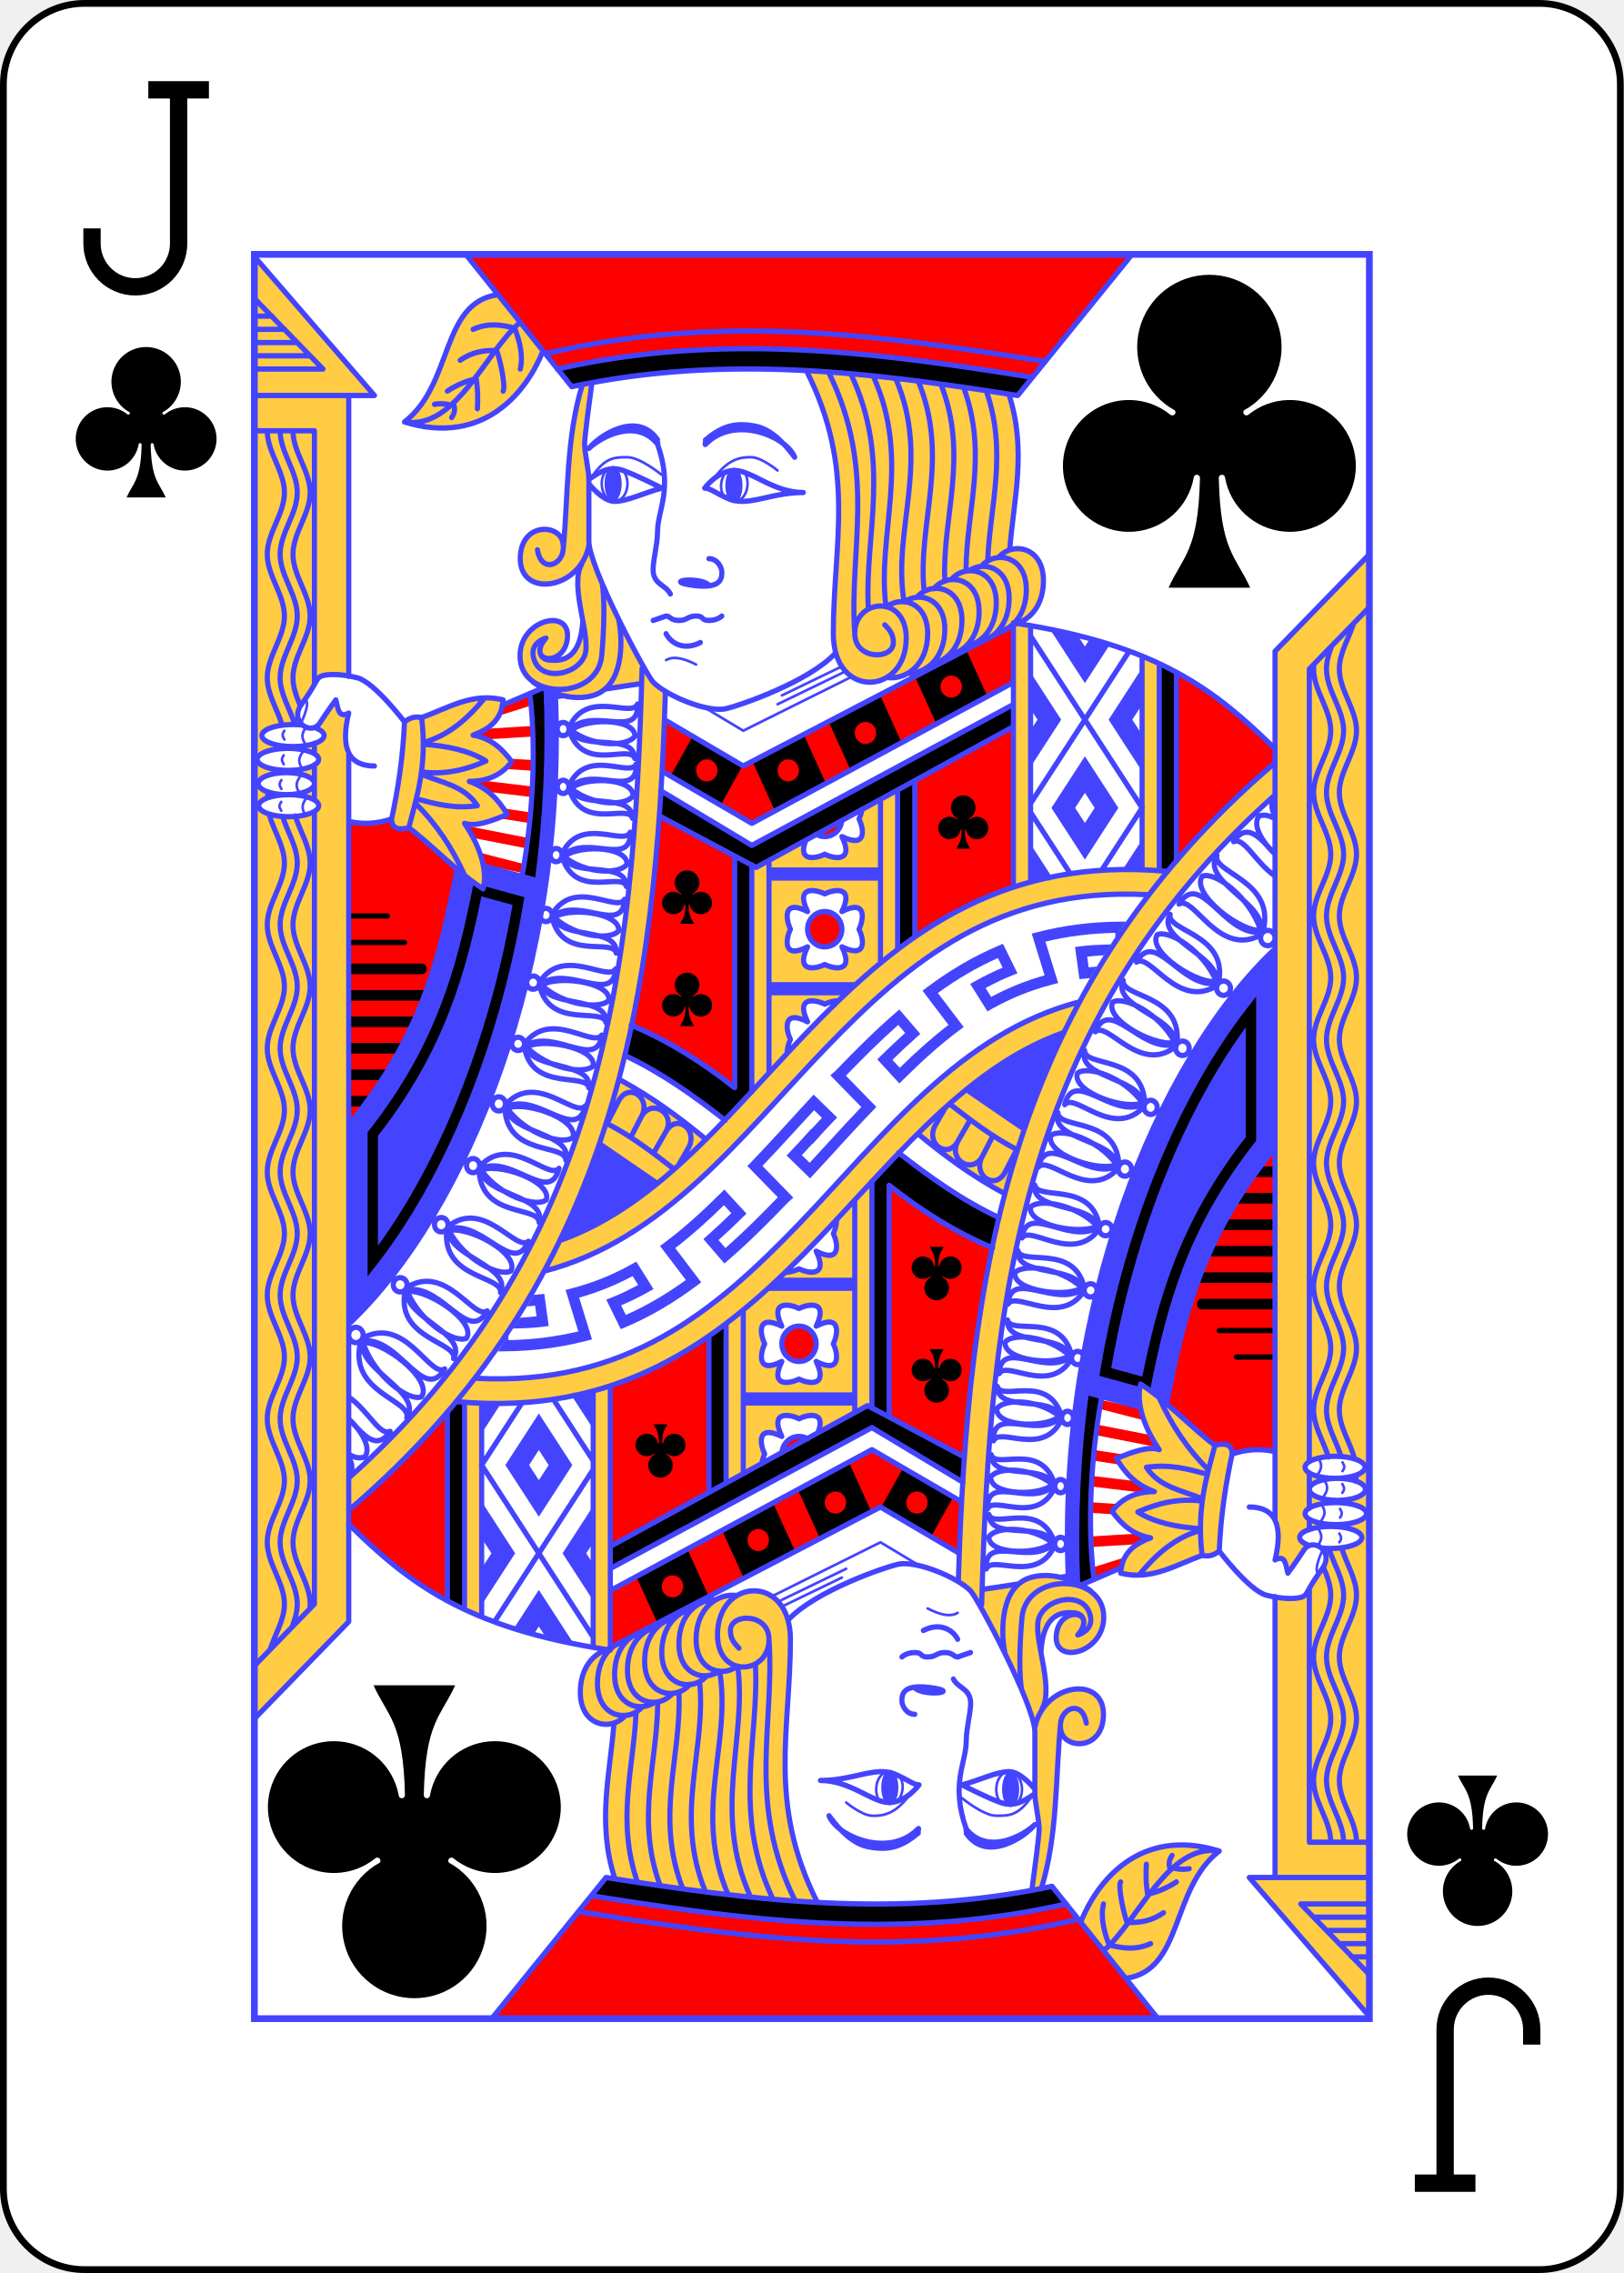
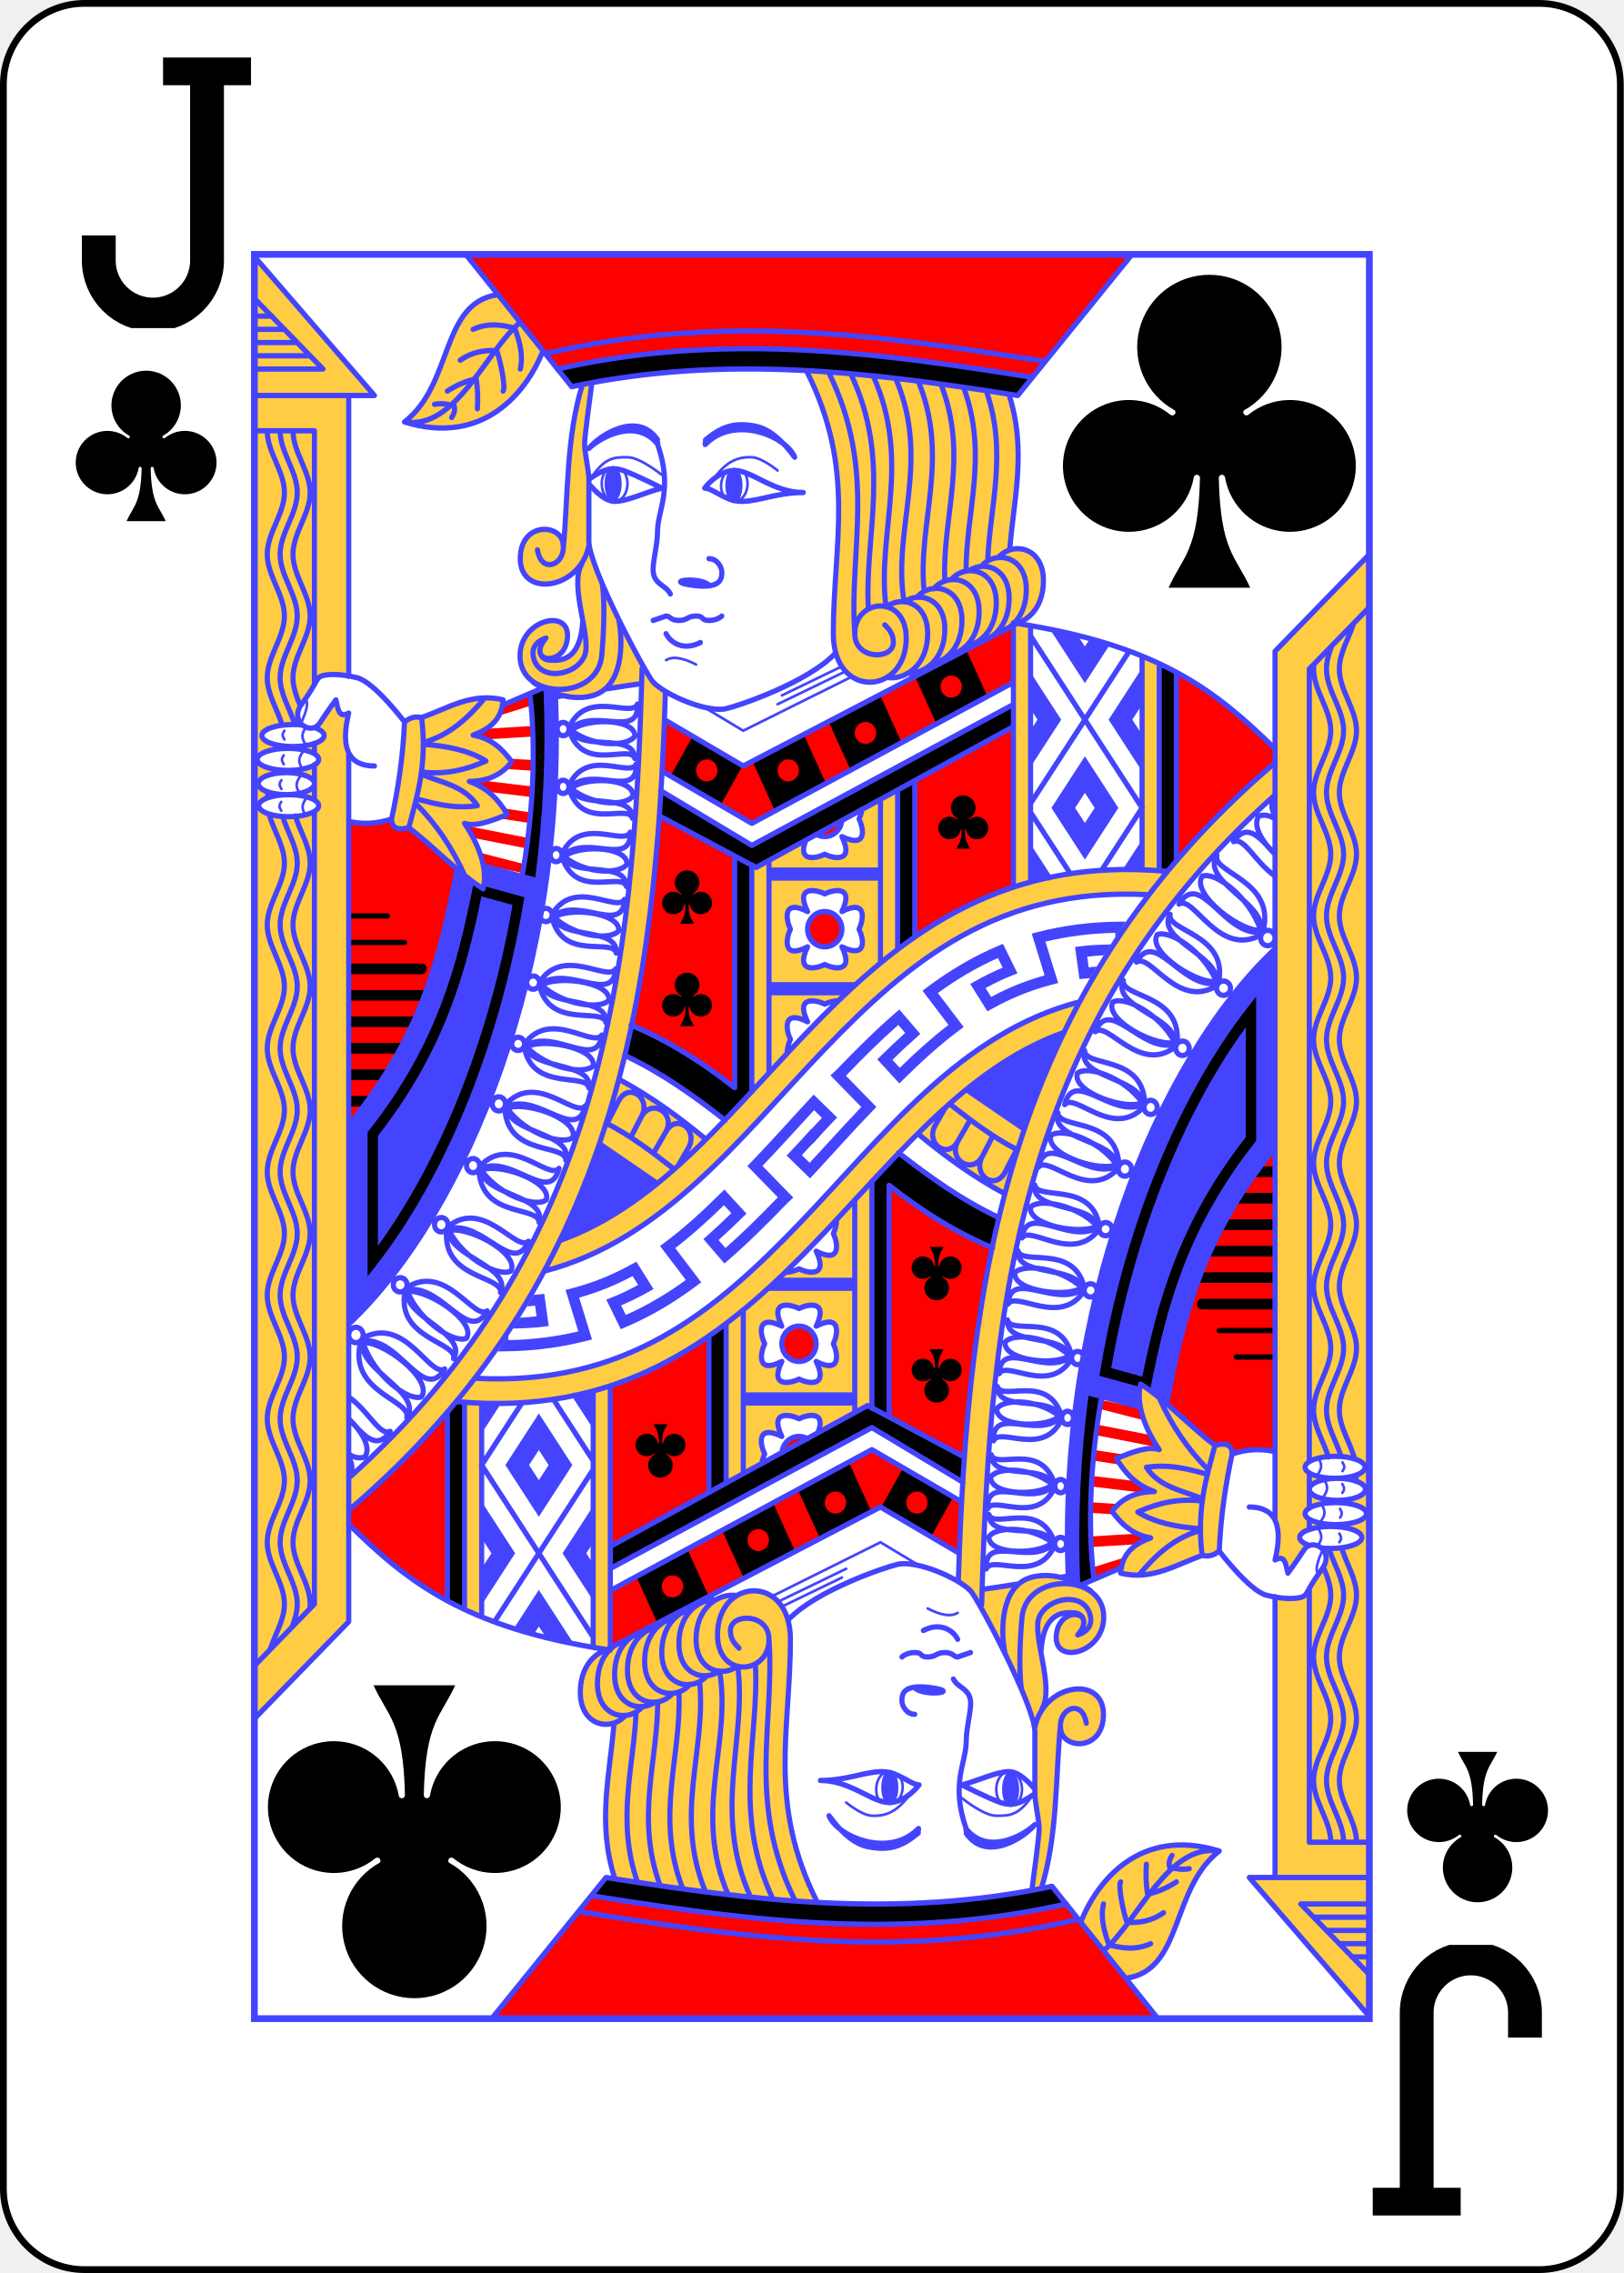
<svg xmlns="http://www.w3.org/2000/svg" xmlns:xlink="http://www.w3.org/1999/xlink" class="card" face="JC" height="3.5in" preserveAspectRatio="none" viewBox="-120 -168 240 336" width="2.5in">
  <defs>
    <symbol id="VCJ" viewBox="-500 -500 1000 1000" preserveAspectRatio="xMinYMid">
-       <path d="M50 -460L250 -460M150 -460L150 250A100 100 0 0 1 -250 250L-250 220" stroke="black" stroke-width="80" stroke-linecap="square" stroke-miterlimit="1.5" fill="none" />
+       <path d="M50 -460L250 -460M150 -460L150 250A100 100 0 0 1 -250 250L-250 220" stroke="black" stroke-width="125" stroke-linecap="square" stroke-miterlimit="1.5" fill="none" />
    </symbol>
    <symbol id="SCJ" viewBox="-600 -600 1200 1200" preserveAspectRatio="xMinYMid">
      <path d="M30 150C35 385 85 400 130 500L-130 500C-85 400 -35 385 -30 150A10 10 0 0 0 -50 150A210 210 0 1 1 -124 -51A10 10 0 0 0 -110 -65A230 230 0 1 1 110 -65A10 10 0 0 0 124 -51A210 210 0 1 1 50 150A10 10 0 0 0 30 150Z" fill="black" />
    </symbol>
    <symbol id="CJ6" preserveAspectRatio="none" viewBox="0 0 1300 2000">
      <path stroke="#44F" stroke-linecap="round" stroke-linejoin="round" stroke-width="3" fill="none" d="M524.942,513.716 570,540 696.329,478.873M61.132,535.04C54.179,543.563 55,548.227 59.572,555.454M57.437,562.749c-6.953,8.523 -6.132,13.187 -1.559,20.414M54.358,590.664c-6.953,8.523 -6.132,13.187 -1.559,20.414M61.337,615.5c-6.953,8.523 -6.132,13.187 -1.559,20.414M35,540c-3.989,5.328 -1.136,7.235 0,10M34.179,567.915c-3.989,5.328 -1.136,7.235 0,10M31.511,596.034c-3.989,5.328 -1.136,7.235 0,10M31.305,620.665c-3.989,5.328 -1.136,7.235 0,10M60,505c5,5 -5,25 -5,25M395,250c15,-20 25,-20 40,-20 15,0 40,20 40,20M535,255c15,-20 27.855,-25.694 45,-25 12.009,0.486 30,15 30,15M430.149,245.272C433.131,248.928 435,254.173 435,260c0,11.046 -6.716,20 -15,20 -8.284,0 -15,-8.954 -15,-20 0,-6.19 2.109,-11.724 5.422,-15.392M573.022,250.068C574.281,252.994 575,256.385 575,260c0,11.046 -6.716,20 -15,20 -8.284,0 -15.871,-6.052 -15.871,-17.097 0,-6.372 2.235,-12.048 5.717,-15.711M610,510l78.911,-37.135M615,500l69.819,-32.856M480,460c10.058,-6.049 25,0 35,5" />
      <use xlink:href="#SCJ" height="75" width="75" transform="translate(504,728)scale(1,0.972)rotate(0)translate(-37,-37)" />
      <use xlink:href="#SCJ" height="75" width="75" transform="translate(504,844)scale(1,0.972)rotate(0)translate(-37,-37)" />
      <use xlink:href="#SCJ" height="75" width="75" transform="translate(826,643)scale(1,0.972)rotate(0)translate(-37,-37)" />
    </symbol>
    <symbol id="CJ5" preserveAspectRatio="none" viewBox="0 0 1300 2000">
      <path stroke="#44F" stroke-linecap="round" stroke-linejoin="round" stroke-width="6" fill="none" d="M921.558,121.325l-25.06,-3.831C790.986,101.362 682.195,86.319 569.248,86.885 501.48,87.224 432.215,93.183 361.268,107.896l-22.184,4.6M425,415c5,25 5,75 -30,85 -35,10 -70,-15 -70,-15M110,478.448V160M7.4505806e-8,1660 110,1550V565.476M109.952,1423.791C424.079,1162.69 468.218,839.167 479.238,495.464M355.727,1118.101C598.778,1034.369 691.652,666.23 1063.973,699.43M337.798,1152.659C477.381,1117.627 566.804,1000.211 664.916,900.932 763.64,801.032 867.291,716.741 1042.07,725.935M452.012,469.223C442.44,813.792 407.376,1129.21 110,1387.2M1075,473.933v213.595M1055,464.08V698.413M1035,455.46V697.397M905,420.772V711.33M885,417.693V717.28M888.351,418.243C1053.687,443.043 1120.384,493.996 1190.053,560.563M411.109,985.253c28.188,14.13 52.952,32.587 77.586,51.208M425.075,935.134c39.019,20.444 70.871,43.709 100.957,67.668M431.664,907.977c43.893,20.069 81.163,46.299 117.275,73.608M439.2,873.673c45.425,18.698 84.554,43.2 120.342,70.782M475.757,586.08 580,645 885.052,485.211M473.693,607.988 580,670 885.077,510.198M472.061,636.489 585,695 884.973,535.337M560,682.157V944.565M580,692.027V949.354M600,686.947V927.439M730,617.816V803.492M750,607.245v180.717M770,596.88v176.713M478.285,527.592 570,580 889.196,418.274M685,765a20,20 0 0 0 -20,-20 20,20 0 0 0 -20,20 20,20 0 0 0 20,20 20,20 0 0 0 20,-20v0M645,745c-15,-30 10,-25 20,-20 10,-5 35,-10 20,20 30,-15 25,10 20,20 5,10 10.599,34.355 -20,20 15,30 -10,25 -20,20 -10,5 -35,10 -20,-20 -30,15 -25,-10 -20,-20 -5,-10 -10,-35 20,-20v0M621.222,904.551C621.281,899.512 623.141,893.719 625,890c-5,-10 -10,-35 20,-20 -15,-30 10,-25 20,-20 3.933,-1.966 10.186,-3.933 15.413,-3.77M654.932,657.285C657.889,659.011 661.329,660 665,660c10.345,0 18.856,-7.855 19.894,-17.926M708.47,629.032C707.858,633.057 706.429,637.142 705,640c5,10 10.599,34.355 -20,20 15,30 -10,25 -20,20 -9.483,4.741 -32.455,9.483 -22.013,-15.623M402.493,1008.329l67.145,44.763M905.363,433.044l129.765,194.647M1035.361,626.959l-47.642,71.463M905.819,633.729l45.682,68.523M1019.995,450.008C981.781,507.328 942.838,565.743 905.982,621.026M905.55,674.789l21.318,31.977M1016.166,697.213 1035,668.963M438.925,1000.675l12.606,-23.725c12.105,-20.216 39.571,-3.424 28.547,17.131l-14.461,24.478M480.078,994.081c12.105,-20.216 37.365,-2.357 26.341,18.198l-12.107,20.494M411.109,985.253l14.081,-26.502c12.105,-20.216 37.365,-2.356 26.341,18.198M70,487.069V200H1.1920929e-6M70,566.092V554.187M70,618.432V578.407M-1.4901161e-7,1600 70,1530V631.363M2.9802322e-7,160H140L0,2.5M0,130H80L-1.1920929e-6,50M315,895a7.5,7.5 0 0 1 -7.5,7.5 7.5,7.5 0 0 1 -7.5,-7.5 7.5,7.5 0 0 1 7.5,-7.5 7.5,7.5 0 0 1 7.5,7.5v0M315,895c30,-40 80,5 90,-10M315,900c9.92,49.006 72.409,27.159 75,45M317.967,896.204C350.854,878.304 400,925 405,885M390,945C395,915 323.67,924.636 317.582,898.758 342.271,923.29 385,930 395,920M395,920c4.031,-20.98 -63.401,-33.217 -80,-20M332.448,825.126a7.46,7.5 0 0 1 -7.022,7.916 7.46,7.5 0 0 1 -7.874,-7.059 7.46,7.5 0 0 1 7.022,-7.916 7.46,7.5 0 0 1 7.874,7.059v0M332.448,825.126C359.967,783.477 412.179,825.547 421.257,810M332.732,830.118c12.637,48.359 73.452,22.978 77.039,40.641M335.463,826.158C367.105,806.409 418.565,850.22 421.257,810M409.771,870.759c3.26,-30.237 -67.029,-16.541 -74.545,-42.029 25.912,23.081 68.727,27.339 78.089,16.784M413.316,845.514c2.811,-21.176 -64.85,-29.54 -80.583,-15.396M347.101,748.305a7.124,7.5 0 0 1 -6.53,8.077 7.124,7.5 0 0 1 -7.673,-6.874 7.124,7.5 0 0 1 6.53,-8.077 7.124,7.5 0 0 1 7.673,6.874v0M347.101,748.305c25.358,-42.277 76.13,-1.433 84.456,-17.186M347.482,753.289c13.127,48.052 70.631,21.264 74.443,38.839M350.003,749.266c29.776,-20.479 79.868,22.124 81.555,-18.148M421.926,792.128c2.449,-30.304 -64.357,-14.978 -72.093,-40.284 25.246,22.473 66.216,25.734 74.922,14.964M424.755,766.808c2.218,-21.236 -62.563,-28.025 -77.273,-13.519M358.61,679.76a6.852,7.5 0 0 1 -5.624,8.638 6.852,7.5 0 0 1 -7.892,-6.155 6.852,7.5 0 0 1 5.624,-8.638 6.852,7.5 0 0 1 7.892,6.155v0M358.61,679.76C379.592,635.345 431.45,671.448 438.192,655M359.366,684.691c16.35,46.688 69.351,14.799 74.384,31.965M361.466,680.455C388.391,657.359 439.736,695.276 438.192,655M433.751,716.655c-0.032,-30.414 -62.847,-9.104 -72.245,-33.617 25.956,20.107 65.471,19.651 72.969,8.134M434.475,691.172c0.459,-21.358 -62.151,-22.264 -75.108,-6.482M366.668,602.411a6.762,7.5 0 0 1 -5.549,8.638 6.762,7.5 0 0 1 -7.788,-6.155 6.762,7.5 0 0 1 5.549,-8.638 6.762,7.5 0 0 1 7.788,6.155v0M366.668,602.411c20.705,-44.414 71.877,-8.311 78.53,-24.76M367.415,607.342c16.134,46.688 68.434,14.799 73.4,31.965M369.486,603.107c26.57,-23.096 77.235,14.821 75.712,-25.455M440.815,639.307c-0.031,-30.414 -62.016,-9.104 -71.29,-33.617 25.613,20.107 64.605,19.651 72.004,8.134M441.53,613.824c0.453,-21.358 -61.329,-22.264 -74.115,-6.482M366.798,536.693a6.924,7.5 0 0 1 -5.482,8.789 6.924,7.5 0 0 1 -8.114,-5.938 6.924,7.5 0 0 1 5.482,-8.789 6.924,7.5 0 0 1 8.114,5.938v0M366.798,536.693c20.172,-44.973 73.387,-10.296 79.819,-26.923M367.675,541.602c17.59,46.227 70.395,12.902 75.874,29.925M369.698,537.311c26.667,-23.823 79.405,12.68 76.918,-27.541M443.549,571.527c-0.732,-30.403 -63.693,-7.386 -73.751,-31.635 26.682,19.392 66.587,17.859 73.896,6.14M443.694,546.033c-0.028,-21.364 -63.293,-20.561 -76.019,-4.43M292.672,964.013a7.73,8.033 0 0 1 -8.614,6.994 7.73,8.033 0 0 1 -6.73,-8.952 7.73,8.033 0 0 1 8.614,-6.994 7.73,8.033 0 0 1 6.73,8.952v0M292.672,964.013c35.714,-38.606 81.208,15.762 93.322,1.121M292.044,969.328c3.99,53.393 70.658,38.328 71.067,57.632M295.556,965.68c35.891,-14.734 80.297,41.325 90.438,-0.546M363.111,1026.96c8.884,-31.239 -65.294,-30.31 -68.269,-58.615 22.173,29.303 65.039,42.016 76.525,32.691M371.367,1001.036c6.76,-21.777 -60.682,-43.591 -79.323,-31.708M262.606,1034.063a7.673,8.013 0 0 1 -8.611,6.894 7.673,8.013 0 0 1 -6.601,-8.994 7.673,8.013 0 0 1 8.611,-6.894 7.673,8.013 0 0 1 6.601,8.994v0M262.606,1034.063c35.786,-38.169 80.465,16.492 92.617,2.003M261.936,1039.359c3.494,53.295 69.797,38.901 70.034,58.16M265.454,1035.753c35.752,-14.356 79.338,41.981 89.769,0.313M331.971,1097.518c9.091,-31.076 -64.543,-30.852 -67.249,-59.113 21.752,29.439 64.188,42.526 75.67,33.333M340.392,1071.738c6.9,-21.658 -59.849,-44.056 -78.455,-32.38M225.491,1102.246a7.898,8.152 0 0 1 -9.769,5.591 7.898,8.152 0 0 1 -5.417,-10.083 7.898,8.152 0 0 1 9.769,-5.591 7.898,8.152 0 0 1 5.417,10.082v0M225.491,1102.246c41.975,-32.813 79.539,29.179 94.014,16.5M224.041,1107.47c-4.174,54.177 65.425,50.06 62.873,69.478M228.146,1104.392c38.486,-8.856 74.694,54.653 91.36,14.353M286.914,1176.948c13.765,-29.85 -61.243,-41.14 -59.898,-70.002 17.877,33.026 59.188,52.832 72.213,45.377M299.228,1152.323c10.167,-20.715 -54.549,-53.693 -75.187,-44.852M177.494,1171.167a8.084,8.122 0 0 1 -10.525,4.484 8.084,8.122 0 0 1 -4.463,-10.574 8.084,8.122 0 0 1 10.525,-4.484 8.084,8.122 0 0 1 4.463,10.574v0M177.494,1171.167c46.141,-27.976 77.917,37.499 93.971,26.5M175.474,1176.186c-9.891,53.225 61.377,56.663 56.757,75.625M179.973,1173.58c40.094,-4.617 70.332,62.213 91.492,24.087M232.231,1251.811c17.119,-28.087 -58.05,-47.373 -53.675,-75.823 14.756,34.651 54.74,58.735 68.774,52.755M247.329,1228.744c12.506,-19.426 -49.929,-59.087 -71.856,-52.557M126.003,1228.766a8.414,8.715 0 0 1 -11.224,4.094 8.414,8.715 0 0 1 -3.952,-11.625 8.414,8.715 0 0 1 11.224,-4.093 8.414,8.715 0 0 1 3.952,11.625v0M126.003,1228.766c49.745,-26.853 78.519,45.407 95.909,34.709M123.579,1234.005c-13.721,56.334 60.095,64.816 54.068,84.812M128.422,1231.516c41.952,-2.244 69.039,71.364 93.49,31.959M177.647,1318.817c19.603,-28.926 -57.24,-54.644 -50.853,-84.816 13.087,38.103 53.066,66.588 68.032,61.13M194.826,1295.13c14.25,-19.961 -48.045,-66.641 -71.247,-61.125M110.323,1212.531C248.864,1085.094 364.673,805.728 350.93,497.689M128.501,1363.393C136.699,1353.801 126.187,1335.136 110,1320M110,1360c7.738,5.039 13.609,4.707 18.501,3.393M110,1385c5.306,-6.524 4.355,-12.857 1.003,-19.872M110,1320c17.689,18.562 31.778,36.964 48.471,14.665M110.704,1295.793c22.171,15.196 35.716,44.344 47.538,38.425M110.313,986.836C198.985,880.847 217.434,789.003 236.453,697.044M15,200c0,24.267 20,45.733 20,70 0,24.267 -20,45.733 -20,70M17.257,634.906C22.489,653.366 35,670.807 35,690c0,24.267 -20,45.733 -20,70M16.199,609.324c-0.448,2.082 -0.786,4.178 -0.988,6.295M15,340c0,24.267 20,45.733 20,70 0,24.267 -20,45.733 -20,70 0,18.667 11.834,35.676 17.296,53.577M15,760c0,24.267 20,45.733 20,70 0,24.267 -20,45.733 -20,70 0,24.267 20,45.733 20,70 0,24.267 -20,45.733 -20,70 0,24.267 20,45.733 20,70 0,24.267 -20,45.733 -20,70 0,24.267 20,45.733 20,70 0,24.267 -20,45.733 -20,70 0,24.267 20,45.733 20,70 0,24.267 -20,45.733 -20,70 0,24.267 20,45.733 20,70 0,17.992 -10.994,34.445 -16.68,51.641M30,200c0,24.267 20,45.733 20,70 0,24.267 -20,45.733 -20,70M33.147,637.832C38.78,655.219 50,671.824 50,690c0,24.267 -20,45.733 -20,70M30,340c0,24.267 20,45.733 20,70 0,24.267 -20,45.733 -20,70 0,18.209 11.261,34.842 16.883,52.264M30,760c0,24.267 20,45.733 20,70 0,24.267 -20,45.733 -20,70 0,24.267 20,45.733 20,70 0,24.267 -20,45.733 -20,70 0,24.267 20,45.733 20,70 0,24.267 -20,45.733 -20,70 0,24.267 20,45.733 20,70 0,24.267 -20,45.733 -20,70 0,24.267 20,45.733 20,70 0,24.267 -20,45.733 -20,70 0,24.267 20,45.733 20,70 0,8.743 -2.596,17.123 -5.918,25.401M45,200c0,24.267 20,45.733 20,70 0,24.267 -20,45.733 -20,70M47.774,636.652C53.267,654.469 65,671.413 65,690c0,24.267 -20,45.733 -20,70M45,340c0,24.267 20,45.733 20,70 0,24.267 -20,45.733 -20,70 0,11.029 4.131,21.479 8.638,31.876M45,760c0,24.267 20,45.733 20,70 0,24.267 -20,45.733 -20,70 0,24.267 20,45.733 20,70 0,24.267 -20,45.733 -20,70 0,24.267 20,45.733 20,70 0,24.267 -20,45.733 -20,70 0,24.267 20,45.733 20,70 0,24.267 -20,45.733 -20,70 0,24.267 20,45.733 20,70 0,24.267 -20,45.733 -20,70 0,24.267 20,45.733 20,70 0,1.502 -0.077,2.993 -0.22,4.475M9.747479e-5,115H64.039M3.2732335e-4,100H48.851M-3.7619512e-4,85 35.304,85M3.2874958e-5,70H20.525M140,580c-29.951,-0.016 -40.027,-19.94 -30,-60 -12.409,6.549 -12.465,-6.157 -15,-15 0,0 -8.695,11.232 -18.695,26.232C66.305,546.232 40,530 55,510c15,-20 16.464,-26.464 20,-30 5,-5 25,-5 45,0 20,5 55,50 55,50 -1.704,40.187 -7.501,76.003 -15,110 -16.58,5.561 -33.036,6.416 -49.377,2.902M71.373,536.894c6.157,2.24 9.933,5.263 9.933,8.591 0,6.904 -16.254,12.5 -36.305,12.5 -20.051,0 -36.305,-5.596 -36.305,-12.5 0,-6.904 16.254,-12.5 36.305,-12.5 3.53,0 6.943,0.173 10.17,0.497M75,572.5A35.858,12.5 0 0 1 39.142,585 35.858,12.5 0 0 1 3.284,572.5 35.858,12.5 0 0 1 39.142,560 35.858,12.5 0 0 1 75,572.5v0M70,600A32.742,12.5 0 0 1 37.258,612.5 32.742,12.5 0 0 1 4.516,600 32.742,12.5 0 0 1 37.258,587.5 32.742,12.5 0 0 1 70,600v0M75,625A35,12.5 0 0 1 40,637.5 35,12.5 0 0 1 5,625 35,12.5 0 0 1 40,612.5 35,12.5 0 0 1 75,625v0M175,530c9.012,-6.7 14.397,-5.617 20,-5 6.602,53.925 -5.186,88.42 -15,125 -13.357,3.344 -19.993,-0.02 -20,-10M195,525c30,-10 58.099,-28.711 95,-20 -0.465,7.087 -2.195,12.971 -4.912,17.916C278.989,534.014 267.914,540.382 255,545c21.582,3.661 34.214,15.941 45,30 -10.033,13.449 -26.229,22.431 -49.384,22.463C271.315,604.685 284.062,617.311 295,635c-18.492,7.153 -37.007,14.354 -50,10 19.289,27.697 26.761,54.112 21.773,74.31C237.075,701.195 205.063,667.576 180,650M268.591,502.865c-19.968,23.703 -42.549,42.82 -71.627,50.534l0.314,2.014c27.151,1.82 53.022,6.851 72.722,18.898 -24.548,10.717 -49.297,15.727 -74.99,12.402l-0.156,2.753C218.159,598.765 244.968,602.452 260,625c-27.967,3.853 -49.066,-2.197 -70.957,-7.729l-1.28,4.911c23.946,23.099 43.122,50.723 57.776,82.638M409.668,492.691c15.885,-2.427 31.2,-4.718 41.922,-6.162M340.523,503.13c2.789,-0.3 10.017,-1.362 19.685,-2.832M288.81,511.329l47.735,-19.89 3.637,2.778C343.136,565.525 339.937,637.433 330,710l-62.98,-16.795M321.054,497.738c0.589,4.567 1.12,9.137 1.594,13.711 6.125,64.647 0.077,137.84 -10.709,193.962M643.803,132.176C701.96,244.697 675,327.057 675,430c0,75 85,70 85,5 0,-50 -60,-45.311 -60,-5 0,30 45,30 45,10 0,-10 -5,-15 -10,-20M669.34,133.266C726.4,245.602 693.068,334.167 700,430M695.19,135.073c48.26,98.566 16.053,183.258 20.658,266.387M721.351,137.594c45.155,96.517 4.146,179.666 15.029,261.376M747.735,140.737c41.294,93.23 -4.038,170.597 9.712,252.602M773.953,143.54c37.352,87.708 -1.183,161.463 6.958,238.512M800.409,147.046c33.11,81.81 1.072,151.58 4.616,223.483M827.096,151.351c28.605,75.469 2.72,140.801 2.651,207.295M853.334,154.703c24.951,69.449 4.407,130.388 1.698,191.728M879.702,158.639c21.365,63.523 5.329,120.003 1.027,176.354M737.198,479.634C760.06,482.813 785,465.209 785,430c0,-35.779 -30.724,-43.554 -48.2,-30.312M761.394,474.984C783.006,475.603 805,458.064 805,425c0,-35.174 -29.693,-43.284 -47.303,-30.966M789.49,464.367C808.171,460.965 825,443.922 825,415c0,-38.859 -36.24,-44.685 -52.39,-26.43M809.418,454.38C828.128,451.009 845,433.959 845,405c0,-39.224 -36.924,-44.792 -52.84,-25.909M829.835,444.303C848.378,440.754 865,423.744 865,395c0,-39 -36.504,-44.727 -52.566,-26.23M846.344,438.983C864.27,434.82 880,417.962 880,390c0,-34.529 -28.614,-42.977 -46.321,-31.623M867.705,428.641C885.059,423.957 900,407.252 900,380c0,-39.087 -36.667,-44.753 -52.673,-26.106M887.601,418.669C904.999,414.024 920,397.306 920,370c0,-38.91 -36.337,-44.701 -52.455,-26.357M393.488,145.734C390.692,165.756 385,207.455 385,215c0,10 5,30 5,40v70c0,30 67.094,152.094 75,160 15,15 63.177,34.874 85,30 15.768,-3.522 96.225,-30.183 127.661,-63.115M382.576,147.228C363.268,207.665 366.103,272.149 360,335c-1.733,17.844 -25.582,26.283 -30,0M390,330c-10,50 -80,60 -80,15 0,-43.271 50,-40 50,-15M381.642,351.232c-15,25 12.013,83.236 3.358,103.768 -9.923,23.54 -55,30 -60,0 -2.599,-15.596 15,-20 15,-20M382.947,415C380.073,463.281 354.797,460.347 345,460 330.009,459.469 330,445 340,435M405.624,373.525c4.031,25.81 0.439,70.852 -0.624,81.475 -5,50 -90,50 -95,5 -5,-45 58.774,-61.204 55,-25 -3.544,33.995 -49.455,27.568 -25,0M480,430c5,10 20,20 40,10M465,415l15,-5c5,0 5,5 15,5 10,0 10,-5 20,-5 10,0 5,5 15,5 10,0 15,-5 15,-5M390,220c11.318,-14.134 56.376,-43.415 80,-10 -1.399,-1.496 1.277,6.539 0,5 -25.008,-30.136 -66.371,-7.783 -80,5v0M630,230c-5.438,-6.79 -22.697,-30.539 -45,-35 -25,-5 -40,0 -59.073,15.401 1.399,-1.496 -1.412,6.416 0,5C560.27,180.947 621.088,207.036 630,230v0M470,215c18.673,51.658 0,74.505 0,100 0,15 -6.095,35.06 -5,45 1.595,14.471 15,15 20,25M530,375c-10,-10 -55,-5 -20,0 35,5 35,-7.929 35,-15 0,-5 -5,-15 -15,-15M525,265c0,0 15,-20 35,-20 20,0 45,25 80,25 -30,0 -50.011,9.323 -70,10 -20.501,0.695 -35,-15 -45,-15M390,255c15,-10 25,-15 40,-10 15,5 45,20 45,20M475,265c-20,5 -40,15 -55,15 -14.142,0 -30,-20 -30,-20M246.471,5.6251884e-5 370,150c180.66,-37.466 351.908,-15.7 520,10L1023.334,-3.2305717e-4M906.793,139.3l-13.317,-2.036C788.176,121.164 680.547,106.362 569.412,106.902c-66.681,0.324 -134.623,6.172 -204.082,20.576l-12.231,2.537M284.046,45.688C216.752,54.57 232.09,147.182 175,190c93.311,27.993 143.088,-35.437 161.516,-80.608M175,190c59.989,9.229 94.425,-79.494 134.753,-112.881M310,130c3.622,-15.522 -0.587,-31.178 -6.695,-46.867M255,85c18.364,-7.903 33.498,-4.91 48.503,-1.481M240,120c13.663,-9.296 27.374,-11.325 41.122,-10.975M290,155c3.267,-4.481 -3.393,-36.023 -7.714,-46.574M225,155c11.905,-7.533 22.973,-11.691 33.555,-13.886M260,175c0.69,-8.732 0.615,-23.442 -1.616,-34.617M210,170c7.27,-1.286 13.646,-0.613 19.568,1.056M230,185c4.485,-6.253 3.934,-11.496 1.8,-16.426" />
    </symbol>
    <symbol id="CJ4" preserveAspectRatio="none" viewBox="0 0 1300 2000">
      <path fill="black" d="M585,695 472.144,635.82c0.731,-9.553 1.333,-18.454 1.721,-27.602L580,670 885.039,509.676l-0.052,25.052zM439.549,873.41c-2.199,11.53 -4.911,23.275 -7.841,34.769 43.85,19.867 81.12,46.098 116.906,73.455 10.373,-10.761 21.013,-21.807 31.527,-32.624l-0.117,-256.779 -20.258,-10.249 0.006,262.529C523.754,916.873 484.625,892.371 439.549,873.41ZM750.265,787.769l-0.604,-180.377 20.091,-10.554 0.412,176.779c-6.544,4.531 -13.14,9.182 -19.899,14.152zM1075.185,473.913c-6.31,-3.433 -13.043,-6.744 -20.117,-9.89l-0.189,234.525c2.932,0.357 6.003,0.605 9.371,1.009 3.682,-3.877 7.134,-7.871 10.693,-11.942zM330,710c10.133,-73.998 13.259,-147.311 10,-220l-18.949,7.817c0.592,4.488 1.123,9.058 1.597,13.631 6.125,64.647 0.077,137.84 -10.633,193.869zM110.427,966h16.215l9.031,-12h-25.041zM110.222,936h38.588L155,924h-45.599zM110.304,876h72.578l4.926,-12h-78.084zM110.427,906h56.65l6.158,-12h-63.013zM110.304,846h85.714l4.516,-12h-90.23zM110.885,816H195c3.347,0.047 6.085,-2.653 6.085,-6 0,-3.347 -2.739,-6.047 -6.085,-6h-84.696zM110.014,783H175c4.057,0.057 4.057,-6.057 0,-6h-64.986zM110.014,753H155c4.057,0.057 4.057,-6.057 0,-6h-45.567zM255.631,712.936l-1.301,6.197C236.571,803.793 214.141,893.827 133.34,993.469L132,995.121v163.473l10.682,-13.32c76.408,-95.292 141.945,-241.845 171.152,-411.162l0.934,-5.404zm9.094,14.846L301,737.455C273.075,894.628 213.409,1031.523 144,1123.869V999.309c79.262,-98.449 103.144,-188.695 120.725,-271.527zM754.336,552.862l-25.055,-53.688 -59.849,30.324 25.747,55.172M712.5,530c6.904,0 12.5,5.596 12.5,12.5 0,6.904 -5.596,12.5 -12.5,12.5 -6.904,0 -12.5,-5.596 -12.5,-12.5 0,-6.904 5.596,-12.5 12.5,-12.5zM770.068,478.361l25.159,53.913 59.387,-31.313 -24.425,-52.34zM812.5,477.5c6.904,0 12.5,5.596 12.5,12.5 0,6.904 -5.596,12.5 -12.5,12.5 -6.904,0 -12.5,-5.596 -12.5,-12.5 0,-6.904 5.596,-12.5 12.5,-12.5zM580.725,574.767l26.03,55.778 59.723,-30.594 -26.014,-55.745zM622.5,572.5c6.904,0 12.5,5.596 12.5,12.5 0,6.904 -5.596,12.5 -12.5,12.5 -6.904,0 -12.5,-5.596 -12.5,-12.5 0,-6.904 5.596,-12.5 12.5,-12.5zM510.928,546.504l-25.942,45.228 58.425,32.917 25.905,-45.162zm26.793,31.301c3.974,5.645 2.619,13.443 -3.026,17.417 -5.645,3.974 -13.443,2.619 -17.417,-3.026 -3.974,-5.645 -2.619,-13.443 3.026,-17.417 5.645,-3.974 13.443,-2.619 17.417,3.026zM906.793,139.3l-13.317,-2.036C788.176,121.164 680.547,106.362 569.412,106.902c-66.681,0.324 -134.623,6.172 -204.082,20.576l-12.119,2.405L370,150c180.66,-37.466 351.908,-15.7 520,10L906.937,139.675 1040,-20" />
    </symbol>
    <symbol id="CJ3" preserveAspectRatio="none" viewBox="0 0 1300 2000">
      <path fill="#44F" d="M599.754,695h130.337l-0.205,15H600.164ZM599.754,825h103.859l-15.189,15h-87.849zM905.094,474.104l-0.1,41.316 8.055,12.08 -8.111,12.168 -0.1,41.611 35.854,-53.779zM1034.615,469.539 995.975,527.5 1035,586.037 1034.863,544.369 1023.617,527.5 1034.752,510.799ZM927.453,424.717l40.881,61.32 29.141,-43.711 -23.674,-5.953 -5.467,8.201 -7.668,-11.506zM968.334,568.963 929.309,627.5 968.334,686.037 987.846,656.77 1007.357,627.5 987.846,598.23Zm0,41.463 0.375,0.562 11.006,16.512 -11.006,16.512 -0.375,0.562L956.951,627.5ZM904.986,711.417c6.917,-1.744 13.964,-3.413 21.508,-4.781l-21.22,-31.594zM1016.282,697.266 1035,668.943l0.136,28.572c-6.24,-0.106 -12.531,-0.21 -18.854,-0.249zM355.942,1117.82c17.996,-36.037 33.178,-72.46 46.355,-109.484l67.413,44.868c-34.97,27.774 -72.264,50.526 -113.768,64.617zM998.835,782.289c-12.064,0.257 -24.521,0.617 -35.749,2.09l-6.264,0.822 5.176,36.404 5.926,-0.549c2.12,-0.196 4.247,-0.385 6.382,-0.564l7.837,-13.064c-3.163,0.24 -6.295,0.505 -9.424,0.771l-1.711,-12.023c6.353,-0.703 12.818,-1.261 19.418,-1.62l25.792,-38.153 -6.244,0.031c-35.369,0.173 -67.446,4.464 -97.201,11.936l-6.443,1.617 15.004,47.361c-22.248,6.063 -42.873,14.283 -62.326,24.422l-6.484,-10.062c10.007,-5.255 20.196,-10.129 30.734,-14.184l6.453,-2.482 -16.92,-33.457 -5.346,2.197c-29.992,12.327 -57.417,28.353 -83.215,47.127L779,834.713l30.283,38.77c-19.261,14.385 -37.967,30.71 -56.785,48.676l-8.586,-9.092c9.248,-8.733 18.515,-17.2 27.775,-25.191l4.789,-4.133 -24.512,-27.721 -4.666,3.934c-23.766,20.027 -46.627,42.187 -69.652,65.48l-6.053,5.275 36.041,35.895c-19.627,19.928 -39.408,41.356 -60.193,63.215l-9.139,-8.662c5.407,-5.58 10.742,-11.155 15.857,-16.631l4.268,-4.566 -9.135,-8.533 -4.266,4.566c-6.536,6.996 -13.086,13.999 -20.012,20.99l-4.496,4.539 27.387,25.959 4.301,-4.496c24.08,-25.18 46.478,-49.853 68.615,-72.064l4.412,-4.428 -35.529,-35.387c20.304,-20.457 40.44,-39.891 61.051,-57.586l8.035,9.088c-9.373,8.221 -18.736,16.745 -28.057,25.664l-4.486,4.293 25.793,27.316 4.547,-4.398c21.802,-21.086 43.159,-39.847 65.184,-55.799l5.25,-3.803 -30.105,-38.541c21.998,-15.54 45.136,-28.915 70.021,-39.631l5.494,10.865c-10.953,4.536 -21.63,9.585 -31.916,15.238l-5.875,3.229 20.051,31.104 5.096,-2.771c21.955,-11.94 45.269,-21.298 70.961,-27.719l6.451,-1.611 -14.881,-46.979c25.176,-5.853 52.104,-9.35 81.473,-9.92l0.029,5.027M-10,1670 110,1550M340,490c3.259,72.689 0.133,146.002 -10,220l-63.003,-16.796c1.771,9.448 1.717,18.248 -0.224,26.106 -10.168,-6.202 -20.607,-14.221 -30.633,-22.529 -18.706,92.222 -37.156,184.066 -125.984,289.528l0.005,225.474C248.841,1085.098 364.64,805.808 350.936,497.821M428.258,260a10,20 0 0 1 -10,20 10,20 0 0 1 -10,-20 10,20 0 0 1 10,-20 10,20 0 0 1 10,20zM569.129,262.032a10,20 0 0 1 -10,20 10,20 0 0 1 -10,-20 10,20 0 0 1 10,-20 10,20 0 0 1 10,20z" />
    </symbol>
    <symbol id="CJ2" preserveAspectRatio="none" viewBox="0 0 1300 2000">
      <path fill="red" d="M246.471 0L370 150C550.66 112.534 721.908 134.3 890 160L1023.334 0L246.471 0zM884.787 420.898L570 580L478.186 527.742C477.311 547.675 476.399 567.389 475.531 586.553L580 645L885.053 485.211L885 484.4L884.787 420.898zM1075.055 473.844L1075.32 687.189C1109.08 648.912 1146.956 612.04 1189.938 576.455L1190.027 559.941C1155.227 527.288 1121.143 497.912 1075.055 473.844zM320.646 499.514L289.023 509.168L284.645 523.051L322.646 511.449L320.646 499.514zM324.117 534.629L270.094 537.807L259.85 544.922L270.727 549.791L325.303 546.582L324.117 534.629zM884.986 535.115L770.229 596.584L769.914 773.785C804.764 750.445 842.746 730.781 885.102 717.271L884.986 535.115zM297.209 571.627C296.62 574.304 294.729 582.004 293.547 583.42L325.326 585.406L325.334 573.385L297.209 571.627zM293.547 583.42L292.908 583.381C293.076 583.756 293.296 583.72 293.547 583.42zM257.619 594.891C251.588 594.981 268.515 606.482 272.211 609.242L324.252 615.365L324.727 603.338L263.561 596.143C260.639 595.249 258.736 594.874 257.619 594.891zM290.627 627.969C303.058 631.627 278.648 639.283 284.449 639.176L321.365 644.721L322.834 632.807L290.627 627.969zM472.061 636.488C466.166 717.611 456.427 797.028 439.416 874.025C484.625 892.37 523.754 916.873 559.771 944.51L559.783 681.676L472.061 636.488zM160 640C143.42 645.561 126.963 646.415 110.311 642.5L110.156 986.6C198.984 880.847 217.435 789.003 236.426 697.018C216.343 680.41 196.64 661.669 180 650C166.643 653.344 160.007 649.98 160 640zM684.895 642.074L654.932 657.285C657.889 659.011 661.329 660 665 660C675.345 660 683.857 652.145 684.895 642.074zM247.631 647.906L254.496 661.428L318.041 673.523L318.938 661.48L247.631 647.906zM262.609 678.219L266.17 691.477L313.281 701.51L315.637 691.475L262.609 678.219zM665 745A20 20 0 0 0 645 765A20 20 0 0 0 665 785A20 20 0 0 0 685 765A20 20 0 0 0 665 745z" />
    </symbol>
    <symbol id="CJ1" preserveAspectRatio="none" viewBox="0 0 1300 2000">
      <path fill="#FC4" d="M0,2.5V1660l110,-110 -0.018,-126.234c105.296,-87.528 180.255,-182.163 233.801,-282.25 -1.872,3.513 -3.775,7.049 -5.742,10.635 139.339,-34.523 228.763,-151.939 326.875,-251.219 98.724,-99.899 202.374,-184.191 377.621,-174.982 7.526,-8.934 14.813,-17.827 21.885,-26.592 -4.277,-0.38 -8.507,-0.689 -12.711,-0.965 1.155,0.06 2.313,0.123 3.467,0.182l-0.381,-234.674c-6.481,-3.039 -12.977,-5.812 -19.758,-8.469l0.096,242.092c0.691,0.036 1.383,0.073 2.074,0.109 -159.047,-6.045 -265.297,63.26 -356.08,148.363 22.003,-20.658 44.856,-40.363 69.137,-58.227l-0.137,-180.627c-13.882,7.38 -27.815,14.802 -41.711,22.193 -0.636,3.926 -2.025,7.877 -3.418,10.664 5,10 10.599,34.355 -20,20 15,30 -10,25 -20,20 -9.483,4.741 -32.455,9.483 -22.014,-15.623l29.811,-16.09C643.528,663.861 614.288,679.411 585,695l-5.035,-2.801 0.258,256.52c-29.078,30.451 -58.047,60.053 -88.42,86.33 11.695,-10.162 23.153,-20.849 34.416,-31.988 -30.273,-24.218 -62.124,-47.482 -101.275,-67.924 -6.813,24.55 -14.315,48.867 -22.598,73.062l67.293,44.893 0.184,0.16c-34.985,27.602 -72.212,50.297 -113.846,64.631 95.578,-192 116.201,-403.263 123.262,-622.42 -17.428,-7.747 -13.268,-13.828 -27.006,-26.035 0.041,-0.67 0.071,-1.285 0.117,-1.984C431.014,428.206 390,348.455 390,325v-70c0,-10 -5,-30 -5,-40 0,-10 10,-80 10,-80l-10,5C363.674,200.667 366.173,265.689 360.268,329.611 360,304.999 310,301.729 310,345c0,37.916 49.696,36.786 71.482,5.906 -8.809,15.273 -2.759,42.101 1.586,64.871C380.073,463.281 354.797,460.347 345,460 338.205,459.759 334.498,456.651 333.396,452.396 337.372,463.072 362.419,459.759 365,435c3.774,-36.204 -60,-20 -55,25 1.226,11.03 7.257,19.357 15.369,24.953 0,0 34.631,25.047 69.631,15.047 5.769,-1.648 10.586,-4.383 14.627,-7.611 15.899,-2.121 31.18,-4.404 41.859,-5.875C441.169,824.334 402.388,1133.537 110,1387.199l-0.021,15.73 -0.119,-838.238c-4.802,-9.885 -4.813,-24.568 -0.006,-44.078v-0.541C97.595,526.439 97.524,513.807 95,505c0,0 -8.695,11.232 -18.695,26.232 -1.838,2.756 -4.227,4.45 -6.809,5.268l1.877,0.395c6.157,2.24 9.932,5.263 9.932,8.59 0,6.904 -16.254,12.5 -36.305,12.5 -20.051,0 -36.305,-5.596 -36.305,-12.5 0,-6.904 16.254,-12.5 36.305,-12.5 3.53,0 6.943,0.173 10.17,0.496l1.066,0.225C50.314,529.013 47.518,519.976 55,510c15,-20 16.464,-26.464 20,-30 4.147,-4.147 18.62,-4.842 34.848,-2.109L109.803,160H140ZM284.047,45.688C216.752,54.569 232.09,147.182 175,190 268.311,217.993 318.087,154.564 336.516,109.393ZM640,125c63.111,116.225 35,199.881 35,305 0,39.694 23.81,56.979 46.227,54.82 43.937,-3.506 110.424,-43.307 166.375,-66.15C905,414.024 920,397.306 920,370 920,360 915,329.999 880.729,334.992 885.775,268.892 906.967,202.614 865,125Zm249.127,293.311 -4.094,2.037 0.08,296.918c6.692,-2.108 13.377,-4.054 20.031,-5.891l-0.412,-290.592c-5.307,-0.83 -10.441,-1.647 -15.605,-2.473zM340,435c-2.607,2.939 -4.409,5.635 -5.553,8.07C335.618,440.293 337.494,437.506 340,435Zm-69.898,67.754C242.496,502.999 219.375,516.875 195,525c-5.603,-0.617 -10.988,-1.7 -20,5 -1.704,40.187 -7.501,76.003 -15,110 0.007,9.98 6.643,13.344 20,10 25.063,17.576 57.075,51.196 86.773,69.311C271.761,699.112 264.289,672.697 245,645c12.993,4.354 31.508,-2.847 50,-10C284.062,617.311 271.314,604.685 250.615,597.463 273.77,597.431 289.967,588.449 300,575c-10.786,-14.059 -23.418,-26.339 -45,-30 18.668,-6.676 33.492,-17.007 35,-40 -6.919,-1.633 -13.528,-2.303 -19.898,-2.246zM39.143,560A35.858,12.5 0 0 1 75,572.5 35.858,12.5 0 0 1 39.143,585 35.858,12.5 0 0 1 3.283,572.5 35.858,12.5 0 0 1 39.143,560Zm-1.885,27.5A32.742,12.5 0 0 1 70,600 32.742,12.5 0 0 1 37.258,612.5 32.742,12.5 0 0 1 4.516,600 32.742,12.5 0 0 1 37.258,587.5ZM40,612.5A35,12.5 0 0 1 75,625 35,12.5 0 0 1 40,637.5 35,12.5 0 0 1 5,625 35,12.5 0 0 1 40,612.5ZM650.322,721.221C655.391,721.25 661.25,723.125 665,725c10,-5 35,-10 20,20 30,-15 25,10 20,20 5,10 10.599,34.355 -20,20 15,30 -10,25 -20,20 -10,5 -35,10 -20,-20 -30,15 -25,-10 -20,-20 -5,-10 -10,-35 20,-20 -9.375,-18.75 -3.125,-23.828 5.322,-23.779zm0,125C655.391,846.25 661.25,848.125 665,850c3.933,-1.966 10.187,-3.932 15.414,-3.77l-14.746,14.529c0.951,-0.927 1.915,-1.84 2.869,-2.764 -4.868,4.706 -9.696,9.448 -14.488,14.221 0.146,-0.145 0.29,-0.292 0.436,-0.438l-33.262,32.771C621.282,899.512 623.141,893.719 625,890c-5,-10 -10,-35 20,-20 -9.375,-18.75 -3.125,-23.828 5.322,-23.779z" />
    </symbol>
    <rect id="XCJ" width="164.8" height="260.8" x="-82.4" y="-130.4" />
  </defs>
  <rect width="239" height="335" x="-119.5" y="-167.5" rx="12" ry="12" fill="white" stroke="black" />
  <use width="164.8" height="260.8" x="-82.4" y="-130.4" xlink:href="#CJ1" />
  <use transform="rotate(180)" width="164.8" height="260.8" x="-82.4" y="-130.4" xlink:href="#CJ1" />
  <use width="164.8" height="260.8" x="-82.4" y="-130.4" xlink:href="#CJ2" />
  <use transform="rotate(180)" width="164.8" height="260.8" x="-82.4" y="-130.4" xlink:href="#CJ2" />
  <use width="164.8" height="260.8" x="-82.4" y="-130.4" xlink:href="#CJ3" />
  <use transform="rotate(180)" width="164.8" height="260.8" x="-82.4" y="-130.4" xlink:href="#CJ3" />
  <use width="164.8" height="260.8" x="-82.4" y="-130.4" xlink:href="#CJ4" />
  <use transform="rotate(180)" width="164.8" height="260.8" x="-82.4" y="-130.4" xlink:href="#CJ4" />
  <use width="164.8" height="260.8" x="-82.4" y="-130.4" xlink:href="#CJ5" />
  <use transform="rotate(180)" width="164.8" height="260.8" x="-82.4" y="-130.4" xlink:href="#CJ5" />
  <use width="164.8" height="260.8" x="-82.4" y="-130.4" xlink:href="#CJ6" />
  <use transform="rotate(180)" width="164.8" height="260.8" x="-82.4" y="-130.4" xlink:href="#CJ6" />
-   <use xlink:href="#VCJ" height="32" width="32" x="-114.4" y="-156" />
-   <use xlink:href="#SCJ" height="26.769" width="26.769" x="-111.784" y="-119" />
+   <use xlink:href="#VCJ" height="40" width="40" x="-115.4" y="-159.5" />
+   <use xlink:href="#SCJ" height="26.769" width="26.769" x="-111.784" y="-115.5" />
  <use xlink:href="#SCJ" height="55.68" width="55.68" x="30.915" y="-132.16" />
  <g transform="rotate(180)">
-     <use xlink:href="#VCJ" height="32" width="32" x="-114.4" y="-156" />
-     <use xlink:href="#SCJ" height="26.769" width="26.769" x="-111.784" y="-119" />
+     <use xlink:href="#VCJ" height="40" width="40" x="-115.4" y="-159.5" />
+     <use xlink:href="#SCJ" height="26.769" width="26.769" x="-111.784" y="-115.5" />
    <use xlink:href="#SCJ" height="55.68" width="55.68" x="30.915" y="-132.16" />
  </g>
  <use xlink:href="#XCJ" stroke="#44F" fill="none" />
</svg>
